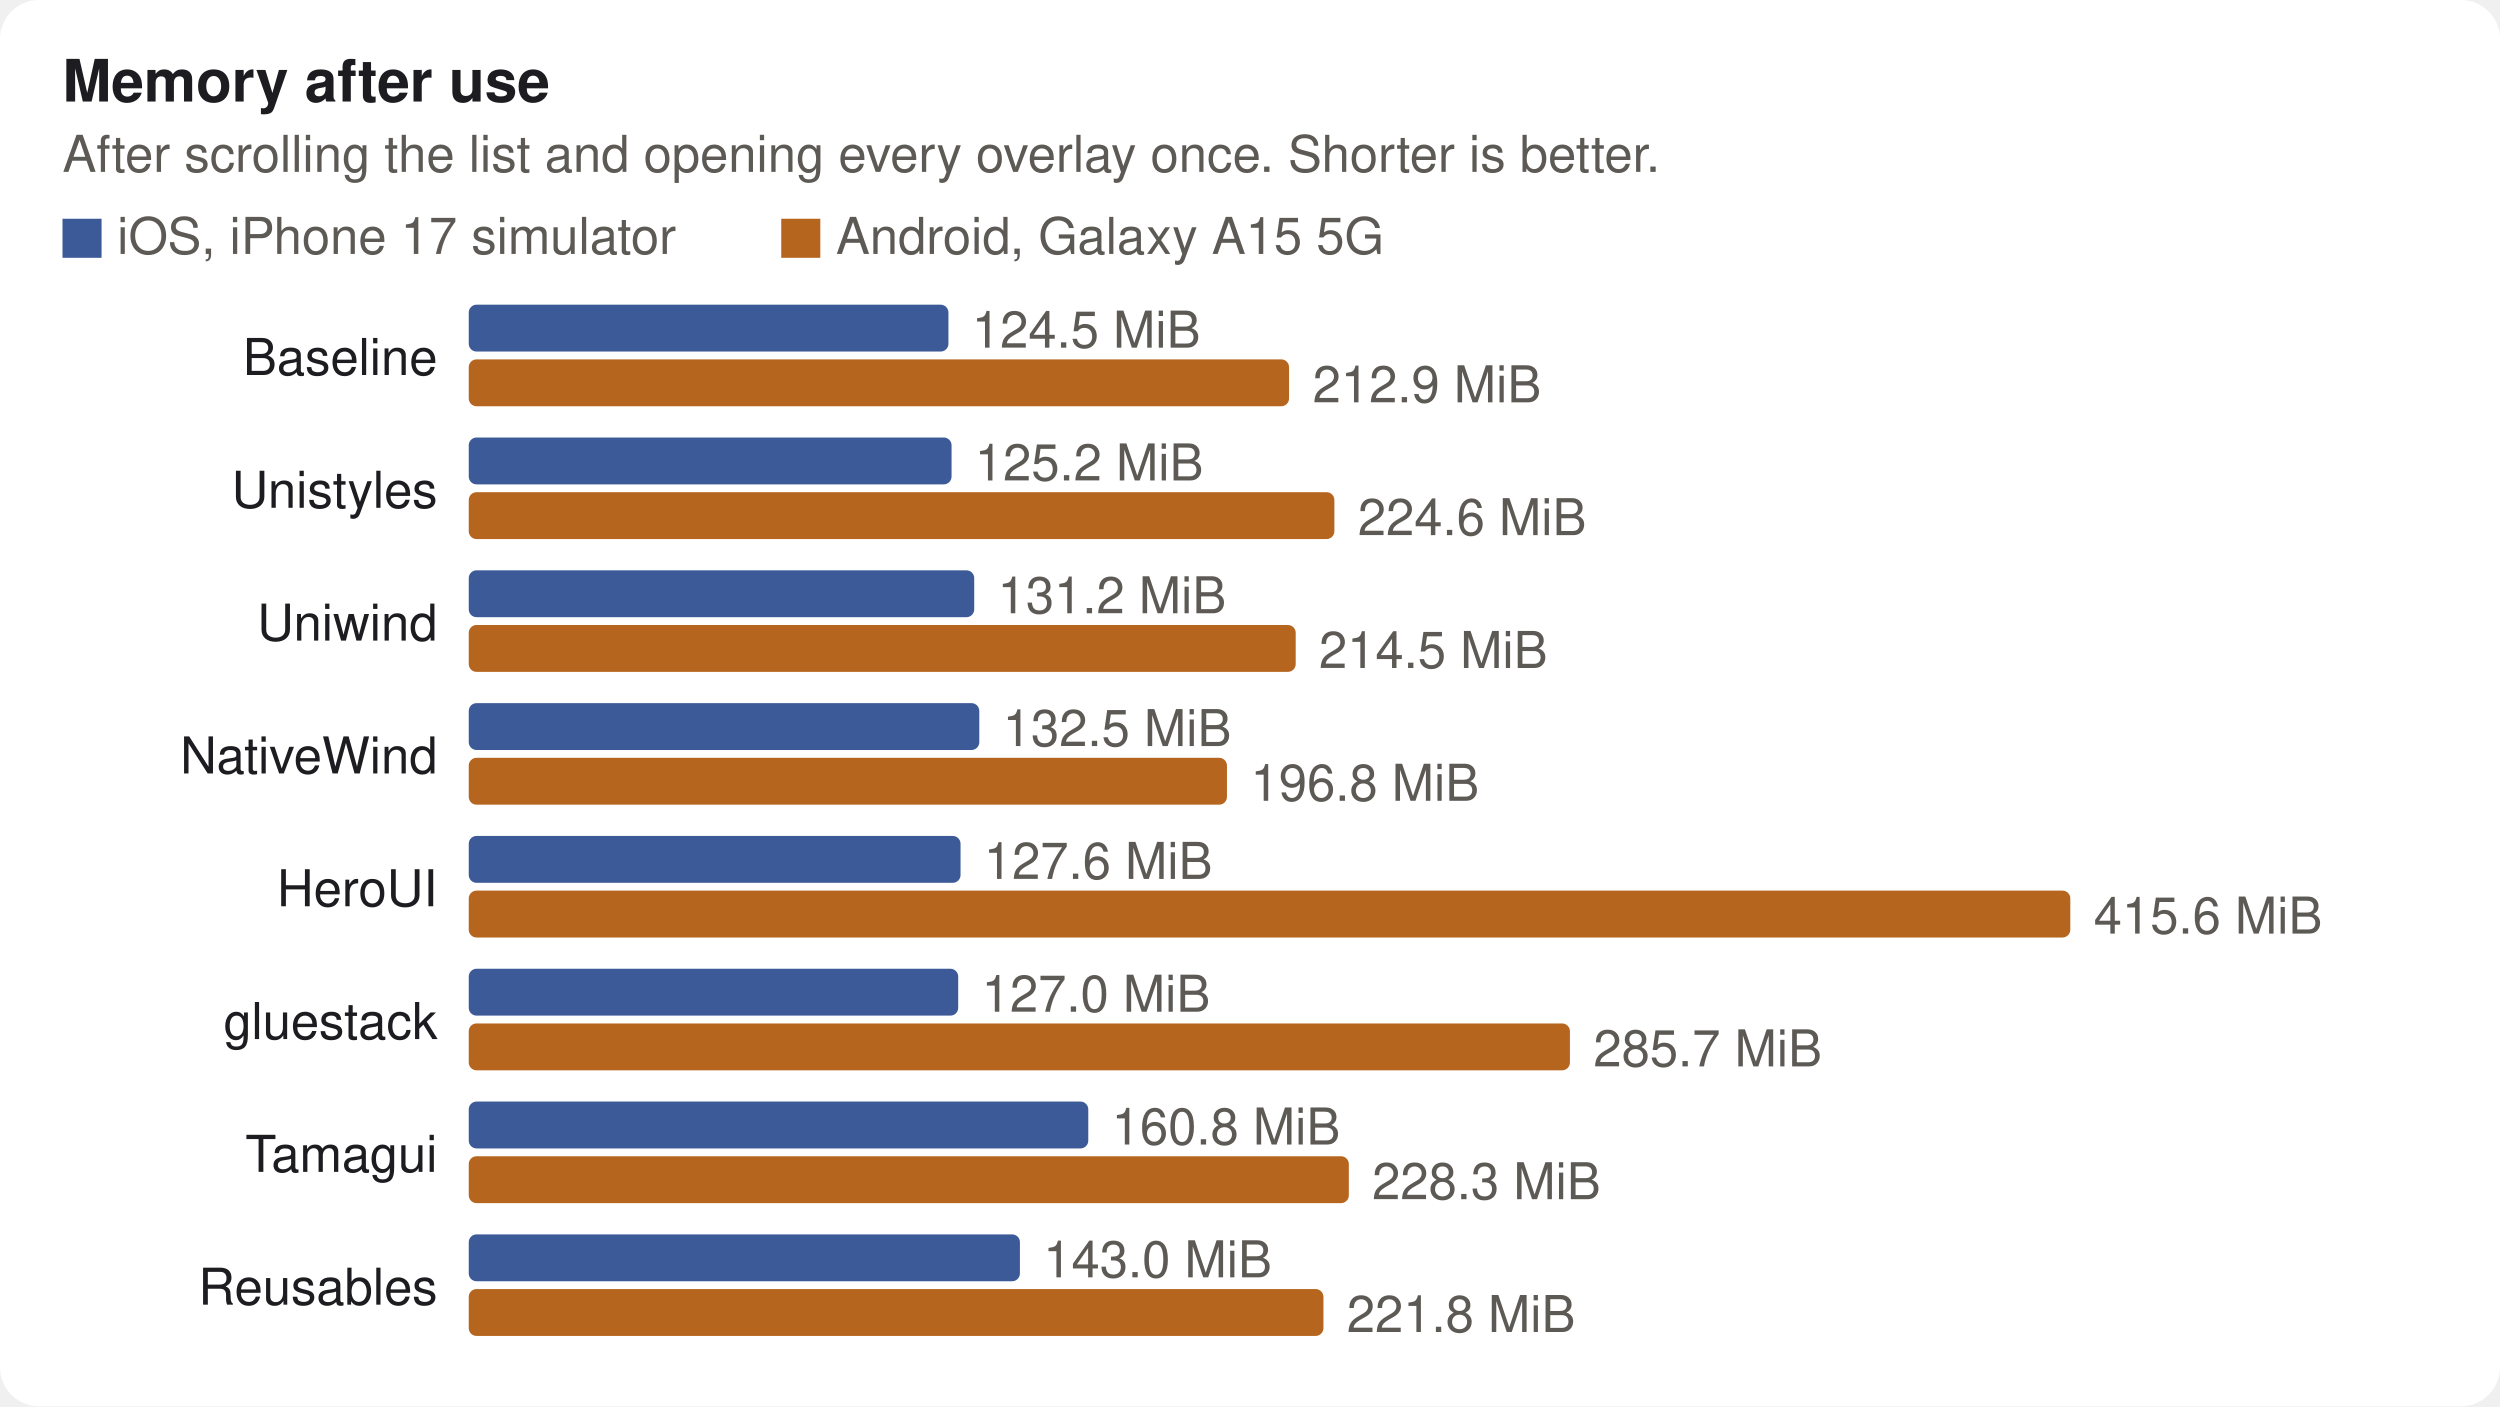
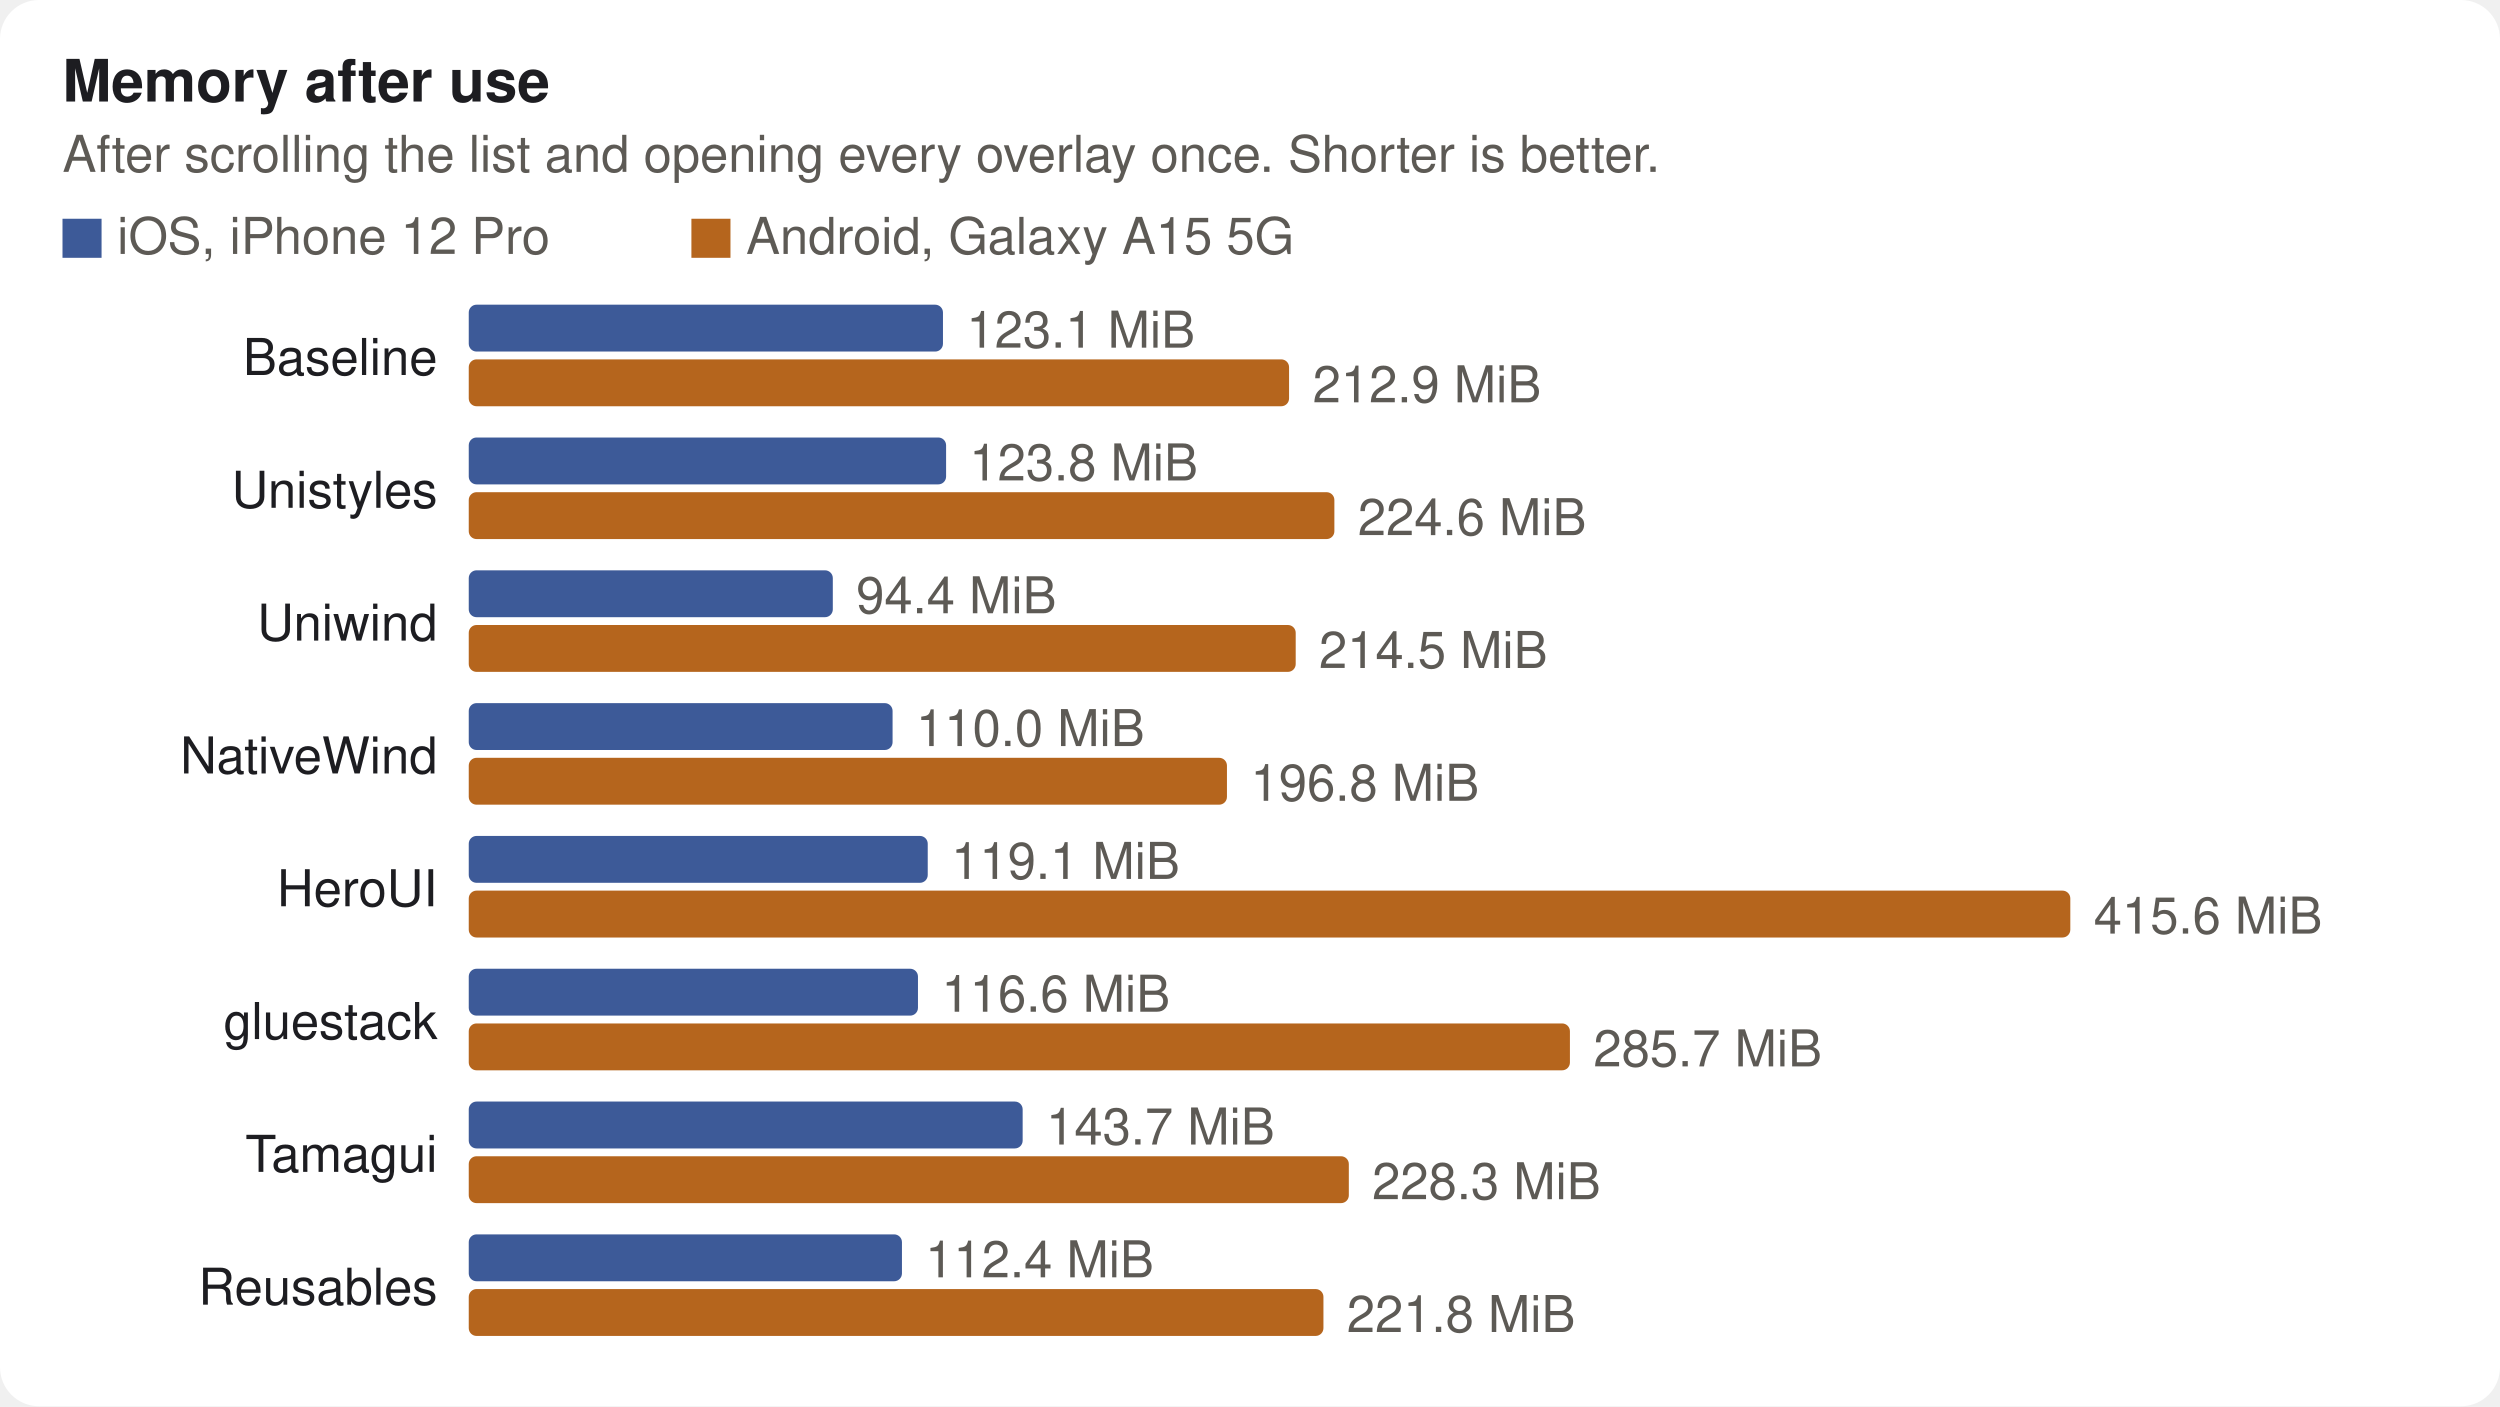
<svg xmlns="http://www.w3.org/2000/svg" viewBox="0 0 640 360" width="640" height="360" role="img" aria-label="Memory after use">
  <style>
svg { font: 13px -apple-system, BlinkMacSystemFont, "Segoe UI", Helvetica, Arial, sans-serif; }
.bg { fill: #ffffff; } .h { fill: #1d1d21; font-size: 15px; font-weight: 700; } .sub, .val { fill: #5d5a55; } .lbl { fill: #1d1d21; }
.ios { fill: #3d5a98; } .android { fill: #b5651d; }
@media (prefers-color-scheme: dark) { .bg { fill: #1d1d21; } .h, .lbl { fill: #ececee; } .sub, .val { fill: #a3a09b; } .ios { fill: #8fb0ef; } .android { fill: #f0a868; } }
</style>
  <rect width="640" height="360" rx="10" class="bg" />
  <text x="16" y="26" class="h">Memory after use</text>
  <text x="16" y="44" class="sub">After scrolling the list and opening every overlay once. Shorter is better.</text>
  <rect x="16" y="56" width="10" height="10" class="ios" />
-   <text x="30" y="65" class="sub">iOS, iPhone 17 simulator</text>
-   <rect x="200" y="56" width="10" height="10" class="android" />
-   <text x="214" y="65" class="sub">Android, Galaxy A15 5G</text>
+   <text x="30" y="65" class="sub">iOS, iPhone 12 Pro</text>
+   <rect x="177" y="56" width="10" height="10" class="android" />
+   <text x="191" y="65" class="sub">Android, Galaxy A15 5G</text>
  <text x="112" y="96" text-anchor="end" class="lbl">Baseline</text>
-   <rect x="120" y="78" width="122.8" height="12" rx="2" class="ios" />
-   <text x="248.8" y="89" class="val">124.5 MiB</text>
+   <rect x="120" y="78" width="121.4" height="12" rx="2" class="ios" />
+   <text x="247.413" y="89" class="val">123.1 MiB</text>
  <rect x="120" y="92" width="210.0" height="12" rx="2" class="android" />
  <text x="336.036" y="103" class="val">212.9 MiB</text>
  <text x="112" y="130" text-anchor="end" class="lbl">Unistyles</text>
-   <rect x="120" y="112" width="123.6" height="12" rx="2" class="ios" />
-   <text x="249.555" y="123" class="val">125.2 MiB</text>
+   <rect x="120" y="112" width="122.2" height="12" rx="2" class="ios" />
+   <text x="248.153" y="123" class="val">123.8 MiB</text>
  <rect x="120" y="126" width="221.6" height="12" rx="2" class="android" />
  <text x="347.6" y="137" class="val">224.6 MiB</text>
  <text x="112" y="164" text-anchor="end" class="lbl">Uniwind</text>
-   <rect x="120" y="146" width="129.4" height="12" rx="2" class="ios" />
-   <text x="255.398" y="157" class="val">131.2 MiB</text>
+   <rect x="120" y="146" width="93.2" height="12" rx="2" class="ios" />
+   <text x="219.172" y="157" class="val">94.4 MiB</text>
  <rect x="120" y="160" width="211.7" height="12" rx="2" class="android" />
  <text x="337.655" y="171" class="val">214.5 MiB</text>
  <text x="112" y="198" text-anchor="end" class="lbl">NativeWind</text>
-   <rect x="120" y="180" width="130.7" height="12" rx="2" class="ios" />
-   <text x="256.708" y="191" class="val">132.5 MiB</text>
+   <rect x="120" y="180" width="108.5" height="12" rx="2" class="ios" />
+   <text x="234.51" y="191" class="val">110.0 MiB</text>
  <rect x="120" y="194" width="194.1" height="12" rx="2" class="android" />
  <text x="320.145" y="205" class="val">196.8 MiB</text>
  <text x="112" y="232" text-anchor="end" class="lbl">HeroUI</text>
-   <rect x="120" y="214" width="125.9" height="12" rx="2" class="ios" />
-   <text x="251.868" y="225" class="val">127.6 MiB</text>
+   <rect x="120" y="214" width="117.5" height="12" rx="2" class="ios" />
+   <text x="243.513" y="225" class="val">119.1 MiB</text>
  <rect x="120" y="228" width="410.0" height="12" rx="2" class="android" />
  <text x="536" y="239" class="val">415.6 MiB</text>
  <text x="112" y="266" text-anchor="end" class="lbl">gluestack</text>
-   <rect x="120" y="248" width="125.3" height="12" rx="2" class="ios" />
-   <text x="251.313" y="259" class="val">127.0 MiB</text>
+   <rect x="120" y="248" width="115.0" height="12" rx="2" class="ios" />
+   <text x="241.031" y="259" class="val">116.6 MiB</text>
  <rect x="120" y="262" width="281.9" height="12" rx="2" class="android" />
  <text x="407.905" y="273" class="val">285.7 MiB</text>
  <text x="112" y="300" text-anchor="end" class="lbl">Tamagui</text>
-   <rect x="120" y="282" width="158.6" height="12" rx="2" class="ios" />
-   <text x="284.594" y="293" class="val">160.8 MiB</text>
+   <rect x="120" y="282" width="141.8" height="12" rx="2" class="ios" />
+   <text x="267.807" y="293" class="val">143.7 MiB</text>
  <rect x="120" y="296" width="225.3" height="12" rx="2" class="android" />
  <text x="351.259" y="307" class="val">228.3 MiB</text>
  <text x="112" y="334" text-anchor="end" class="lbl">Reusables</text>
-   <rect x="120" y="316" width="141.1" height="12" rx="2" class="ios" />
-   <text x="267.082" y="327" class="val">143.0 MiB</text>
+   <rect x="120" y="316" width="110.9" height="12" rx="2" class="ios" />
+   <text x="236.869" y="327" class="val">112.4 MiB</text>
  <rect x="120" y="330" width="218.8" height="12" rx="2" class="android" />
  <text x="344.783" y="341" class="val">221.8 MiB</text>
</svg>
